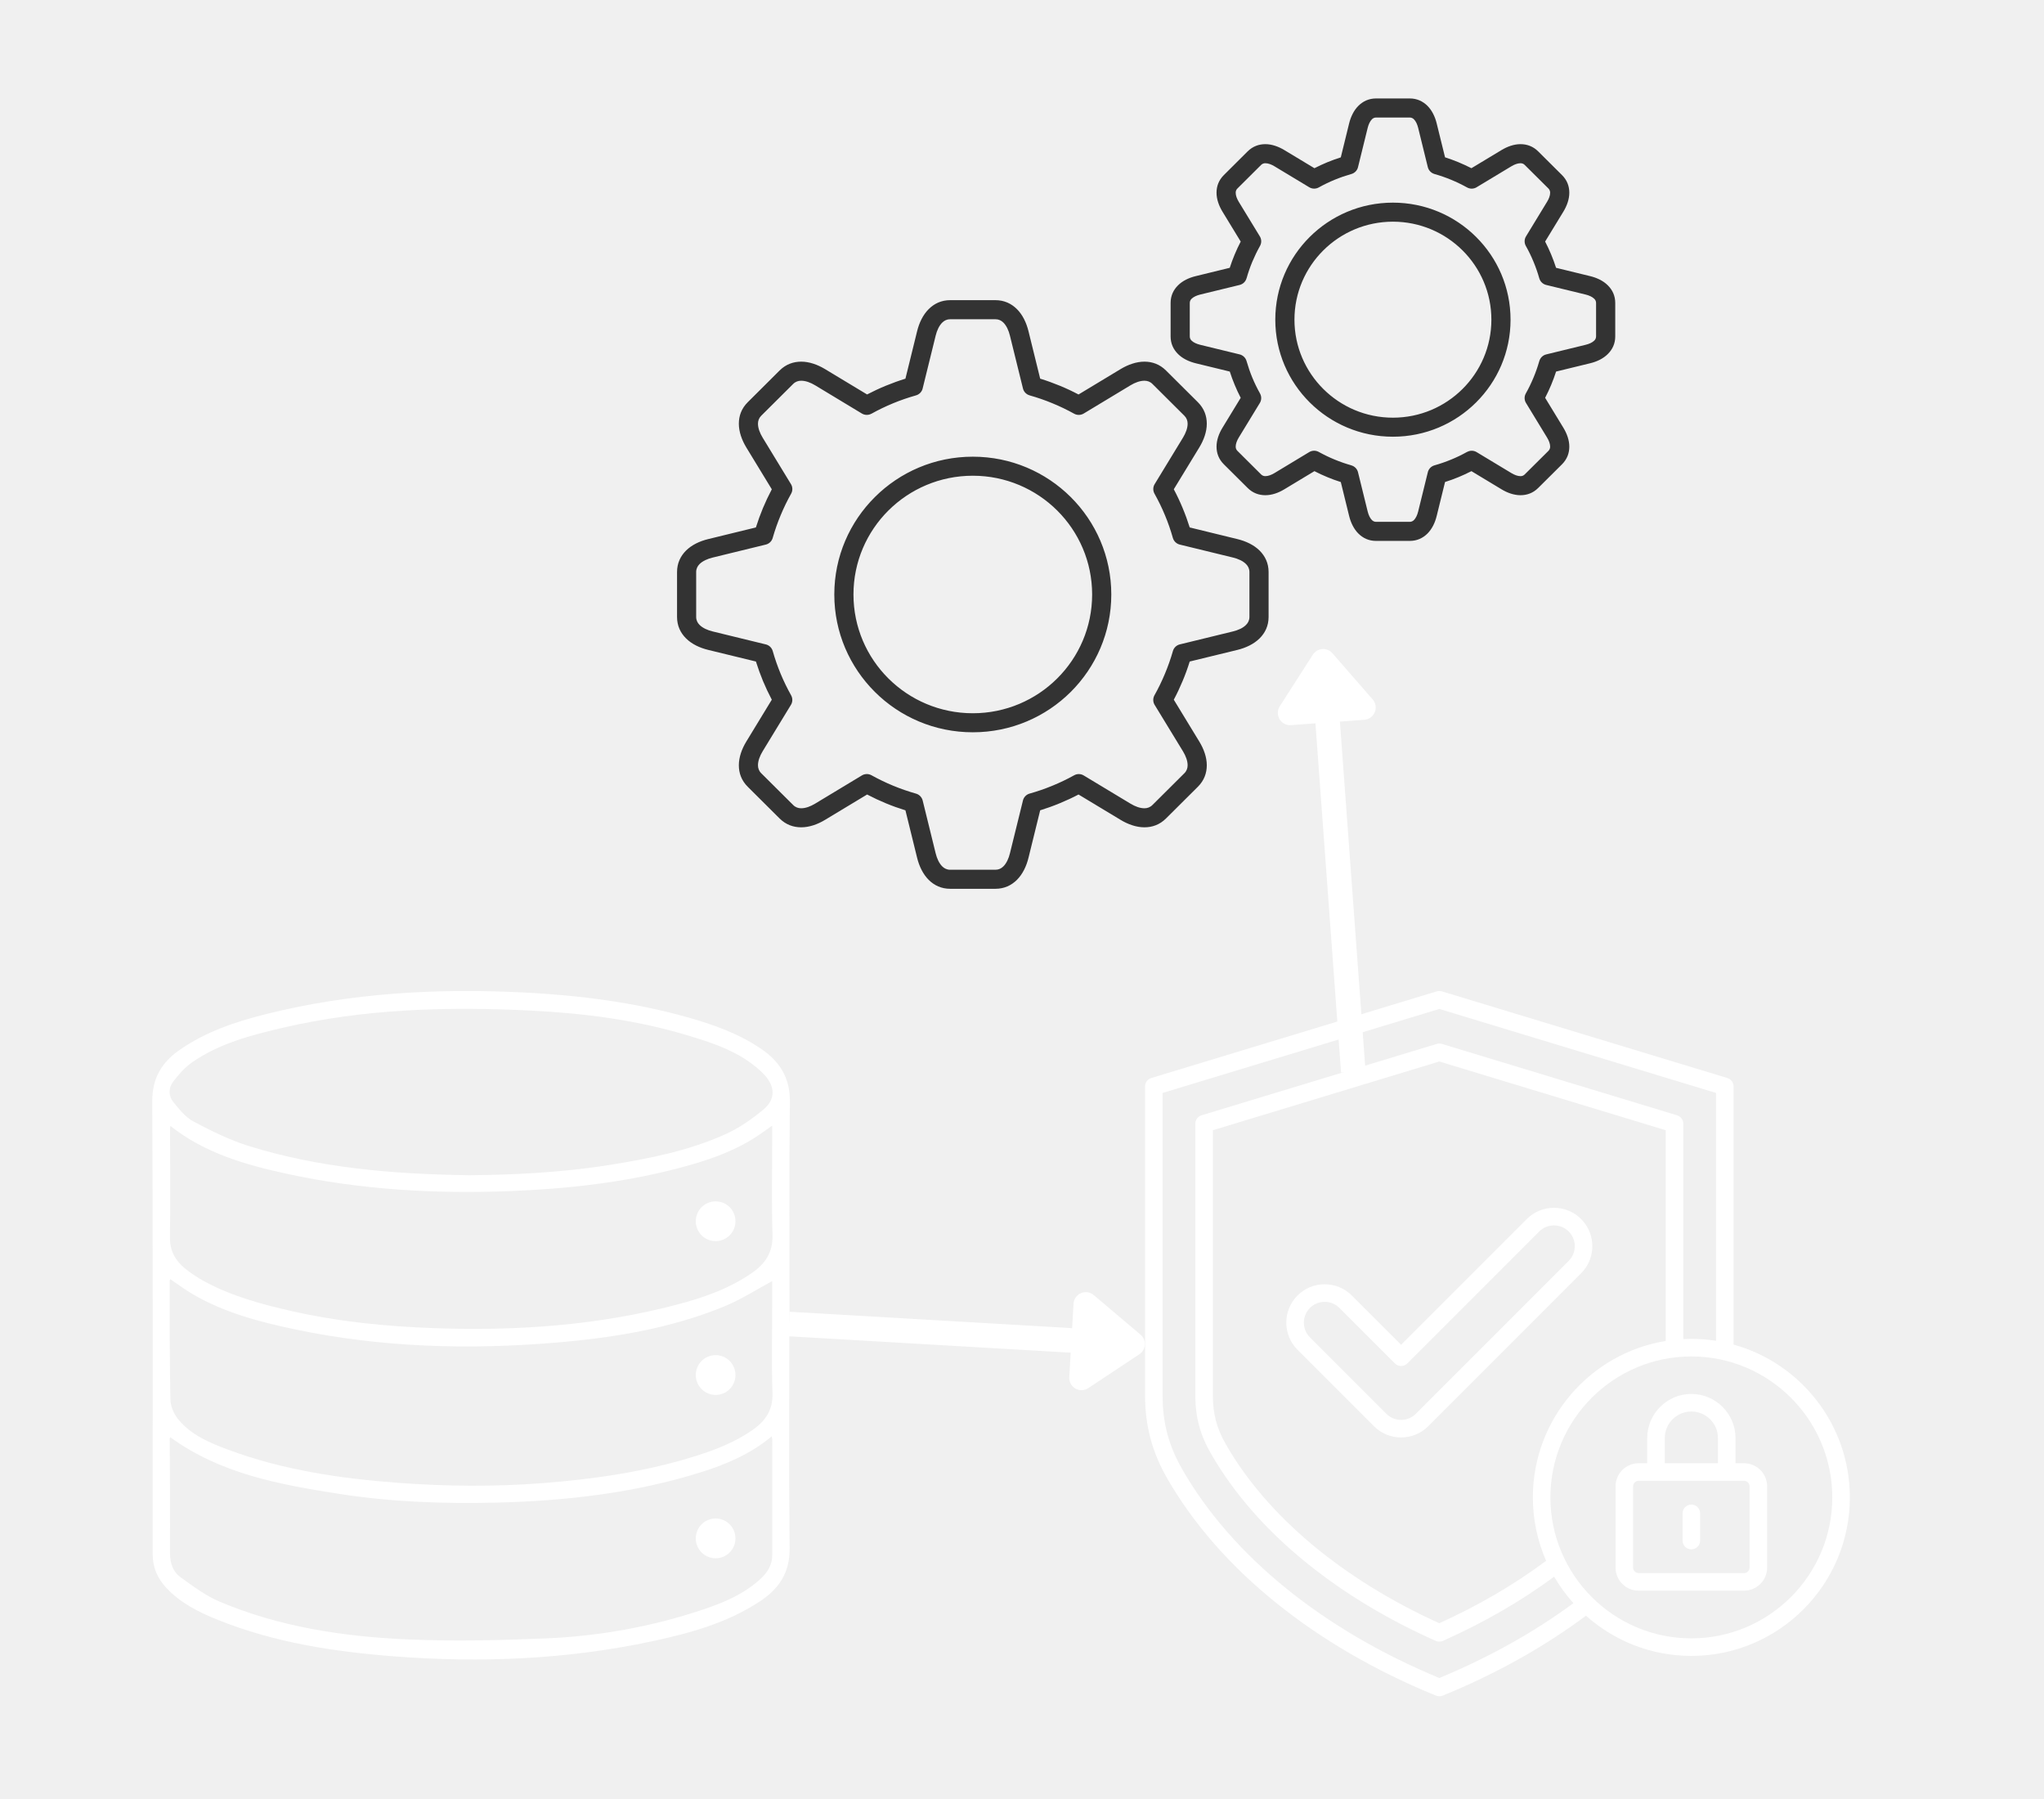
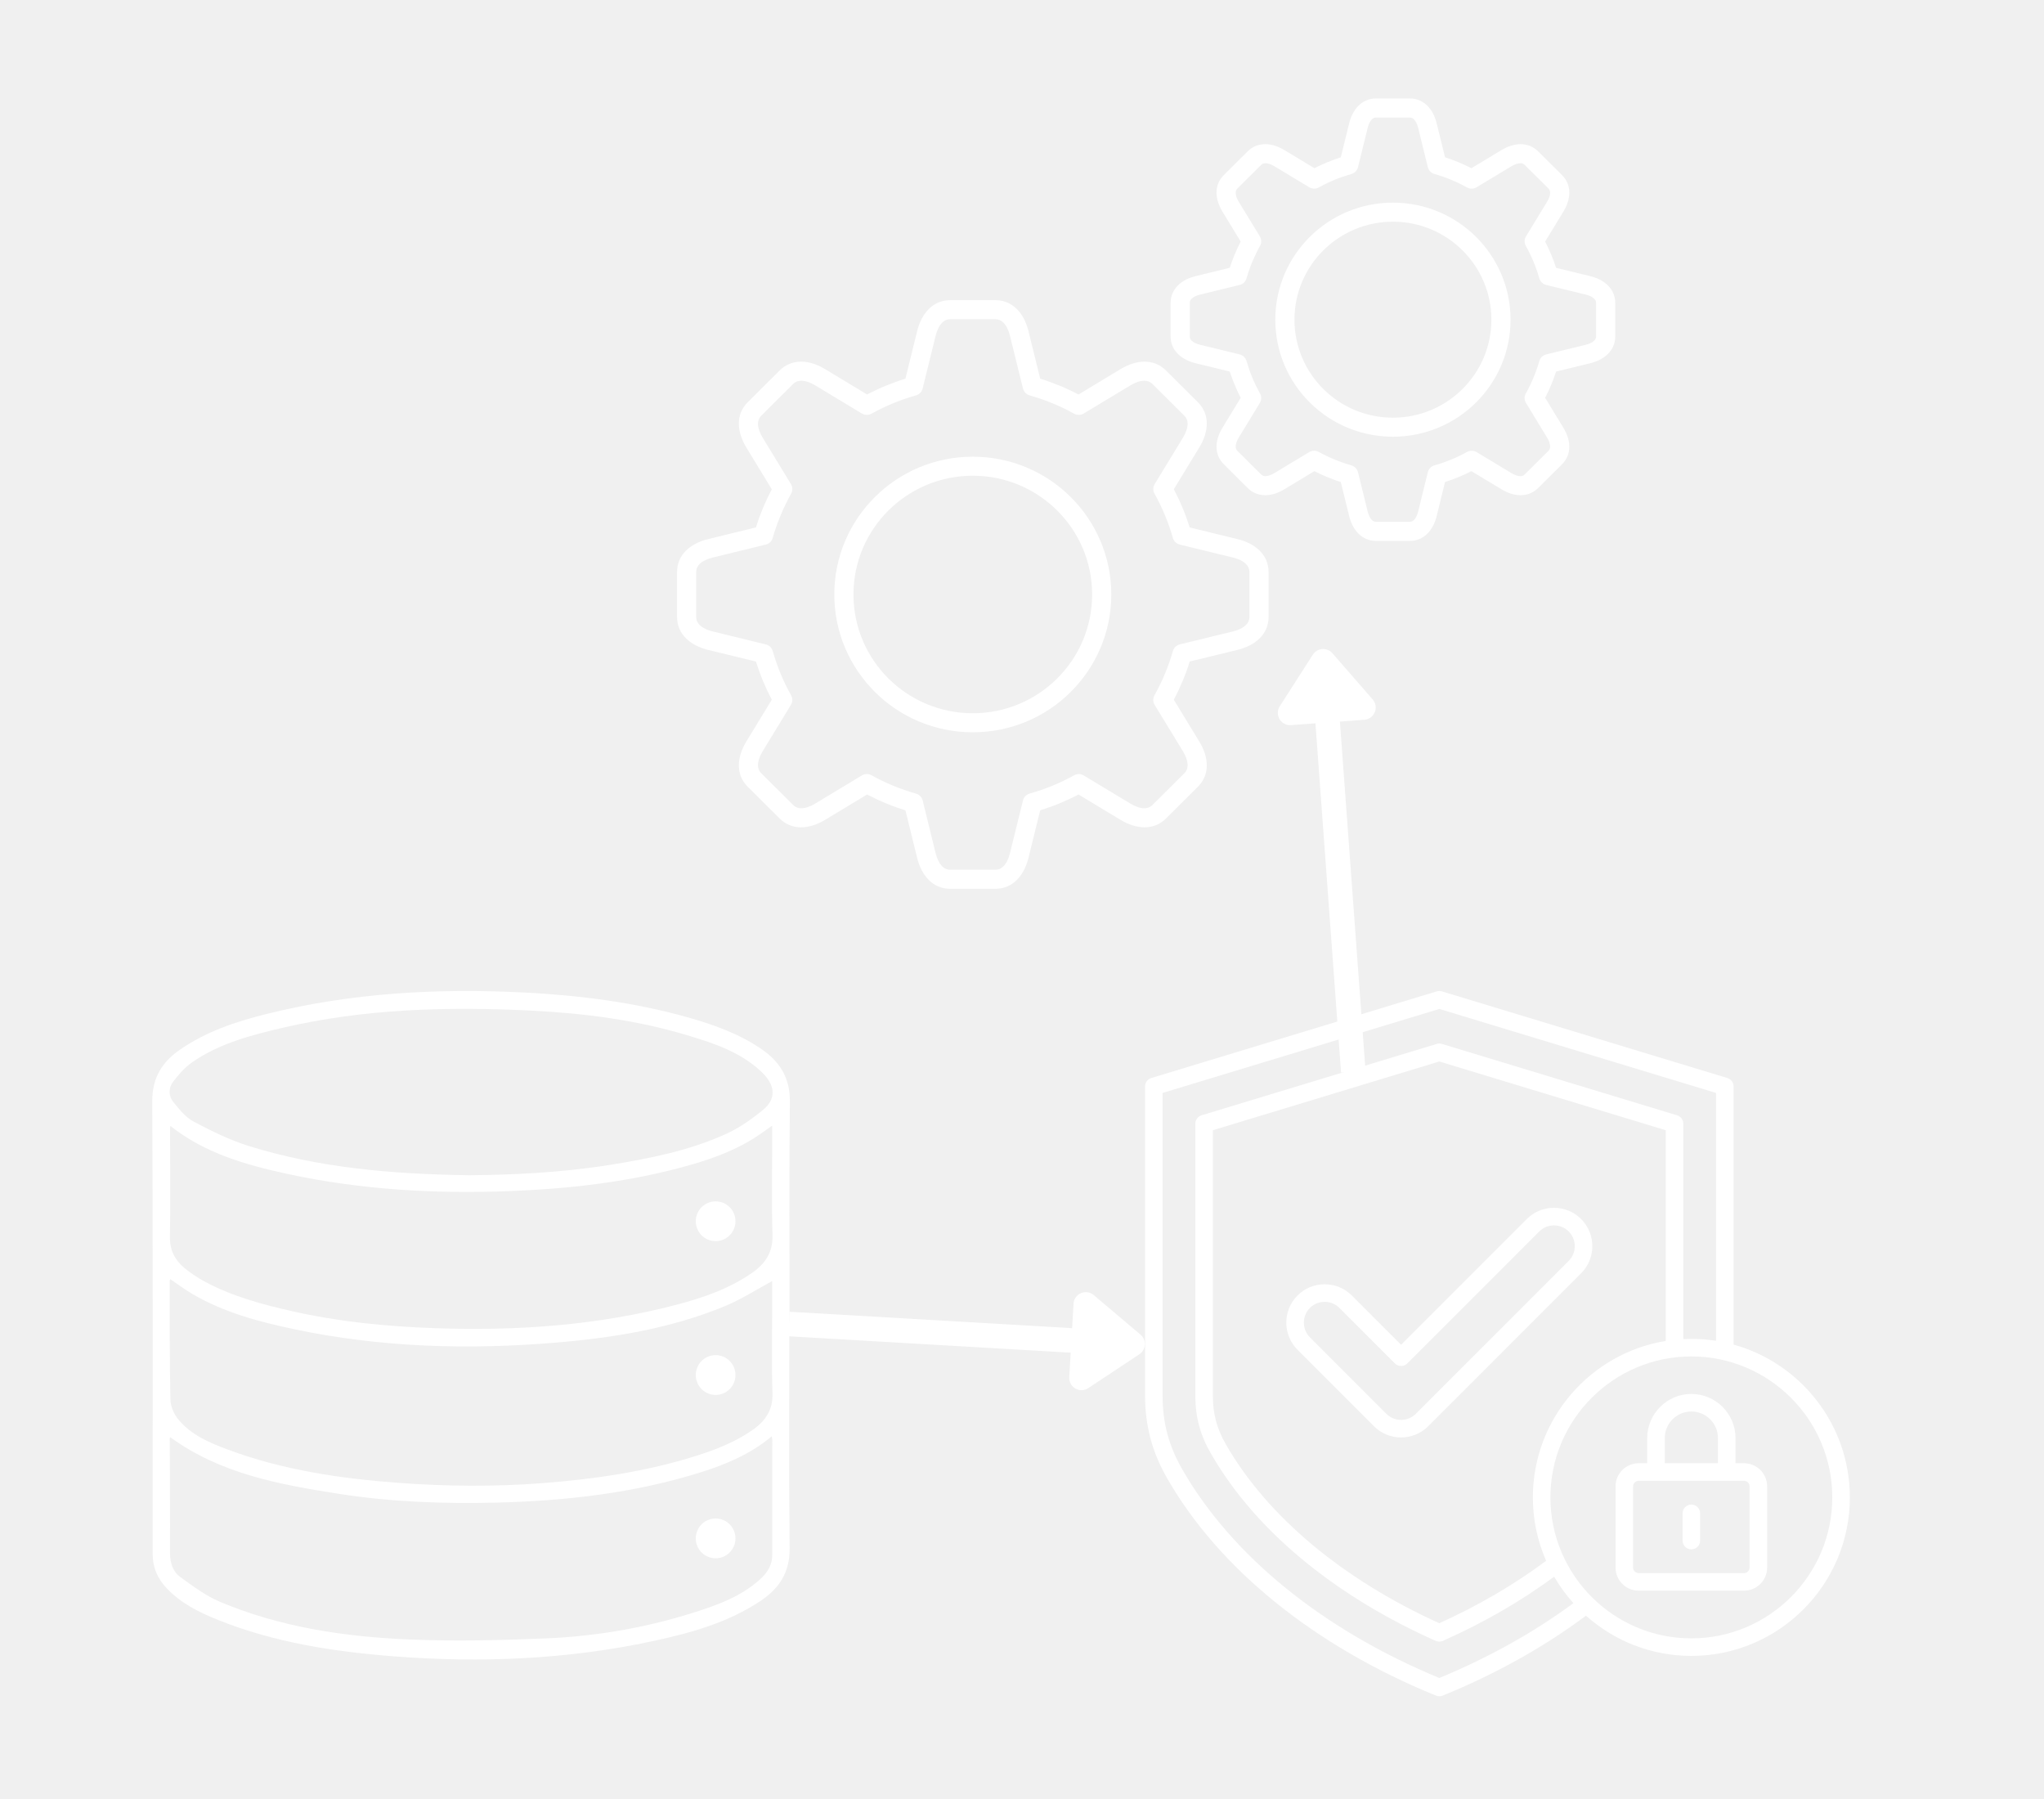
<svg xmlns="http://www.w3.org/2000/svg" zoomAndPan="magnify" viewBox="350 320 250 220" preserveAspectRatio="xMidYMid meet" version="1.0">
  <defs>
    <clipPath id="e5662587a9">
      <path d="M 490.027 441.188 L 576.277 441.188 L 576.277 527.438 L 490.027 527.438 Z M 490.027 441.188 " clip-rule="nonzero" />
    </clipPath>
    <clipPath id="7c3b28dce0">
      <path d="M 368.617 441.188 L 446.617 441.188 L 446.617 522.938 L 368.617 522.938 Z M 368.617 441.188 " clip-rule="nonzero" />
    </clipPath>
    <clipPath id="ca9ce634dd">
      <path d="M 432.809 332 L 547.559 332 L 547.559 428.742 L 432.809 428.742 Z M 432.809 332 " clip-rule="nonzero" />
    </clipPath>
  </defs>
  <g clip-path="url(#e5662587a9)">
    <path fill="#ffffff" d="M 562.035 484.434 L 562.035 452.859 C 562.035 452.387 561.723 451.969 561.27 451.832 L 526.352 441.234 C 526.152 441.176 525.934 441.176 525.73 441.234 L 490.812 451.832 C 490.359 451.969 490.051 452.387 490.051 452.859 L 490.051 490.637 C 490.051 494.34 490.906 497.559 492.746 500.77 C 499.109 511.863 510.789 521.305 525.637 527.359 C 525.766 527.41 525.902 527.438 526.043 527.438 C 526.18 527.438 526.316 527.41 526.449 527.359 C 532.934 524.715 538.828 521.426 543.98 517.582 C 547.41 520.641 551.926 522.5 556.871 522.5 C 567.559 522.5 576.254 513.805 576.254 503.117 C 576.254 494.215 570.223 486.699 562.035 484.43 Z M 526.043 525.203 C 511.828 519.324 500.68 510.281 494.609 499.699 C 492.941 496.789 492.195 493.996 492.195 490.637 L 492.195 453.656 L 526.043 443.383 L 559.887 453.656 L 559.887 483.965 C 558.902 483.812 557.895 483.73 556.867 483.73 C 556.539 483.73 556.211 483.738 555.887 483.754 L 555.887 457.418 C 555.887 456.945 555.574 456.531 555.121 456.391 L 526.352 447.66 C 526.152 447.598 525.934 447.598 525.73 447.66 L 496.961 456.391 C 496.508 456.531 496.199 456.945 496.199 457.418 L 496.199 490.641 C 496.199 493.258 496.777 495.441 498.082 497.711 C 500.918 502.656 504.941 507.234 510.043 511.316 C 514.551 514.93 519.789 518.074 525.605 520.664 C 525.746 520.727 525.895 520.754 526.043 520.754 C 526.191 520.754 526.34 520.727 526.477 520.664 C 531.465 518.441 536.039 515.805 540.09 512.812 C 540.762 513.973 541.555 515.059 542.445 516.051 C 537.602 519.625 532.09 522.699 526.043 525.203 Z M 553.738 483.984 C 544.531 485.484 537.484 493.492 537.484 503.117 C 537.484 505.871 538.062 508.496 539.105 510.871 C 535.223 513.77 530.836 516.336 526.039 518.504 C 514.227 513.156 504.969 505.406 499.941 496.641 C 498.82 494.688 498.344 492.891 498.344 490.637 L 498.344 458.215 L 526.039 449.809 L 553.734 458.215 L 553.734 483.984 Z M 556.867 520.355 C 547.363 520.355 539.629 512.621 539.629 503.117 C 539.629 493.613 547.363 485.879 556.867 485.879 C 566.371 485.879 574.105 493.613 574.105 503.117 C 574.105 512.621 566.371 520.355 556.867 520.355 Z M 563.32 498.941 L 562.27 498.941 L 562.27 495.867 C 562.27 492.891 559.844 490.465 556.867 490.465 C 553.891 490.465 551.469 492.891 551.469 495.867 L 551.469 498.941 L 550.418 498.941 C 548.863 498.941 547.598 500.207 547.598 501.762 L 547.598 511.703 C 547.598 513.258 548.863 514.523 550.418 514.523 L 563.316 514.523 C 564.871 514.523 566.137 513.258 566.137 511.703 L 566.137 501.762 C 566.137 500.207 564.871 498.941 563.316 498.941 Z M 553.617 495.863 C 553.617 494.07 555.074 492.613 556.871 492.613 C 558.664 492.613 560.121 494.07 560.121 495.863 L 560.121 498.938 L 553.617 498.938 Z M 563.988 511.699 C 563.988 512.066 563.684 512.375 563.316 512.375 L 550.418 512.375 C 550.051 512.375 549.742 512.066 549.742 511.699 L 549.742 501.758 C 549.742 501.395 550.051 501.086 550.418 501.086 L 563.316 501.086 C 563.684 501.086 563.988 501.395 563.988 501.758 Z M 515.336 478.426 C 514.453 477.539 513.273 477.055 512.02 477.055 C 510.762 477.055 509.582 477.539 508.699 478.426 C 506.867 480.254 506.867 483.234 508.699 485.062 L 518.047 494.41 C 518.961 495.328 520.168 495.789 521.367 495.785 C 522.566 495.785 523.766 495.328 524.68 494.418 L 543.383 475.715 C 545.215 473.883 545.215 470.906 543.383 469.074 C 542.5 468.191 541.32 467.703 540.062 467.703 C 538.809 467.703 537.629 468.191 536.742 469.074 L 521.367 484.453 Z M 538.262 470.594 C 538.742 470.117 539.383 469.855 540.066 469.855 C 540.75 469.855 541.387 470.117 541.863 470.594 C 542.859 471.586 542.859 473.203 541.863 474.195 L 523.16 492.902 C 522.172 493.891 520.559 493.887 519.566 492.895 L 510.219 483.547 C 509.227 482.555 509.227 480.938 510.219 479.945 C 510.695 479.465 511.336 479.203 512.02 479.203 C 512.699 479.203 513.34 479.465 513.82 479.945 L 520.609 486.734 C 521.027 487.152 521.707 487.152 522.125 486.734 L 538.262 470.598 Z M 557.941 505.066 L 557.941 508.395 C 557.941 508.988 557.461 509.469 556.867 509.469 C 556.273 509.469 555.793 508.988 555.793 508.395 L 555.793 505.066 C 555.793 504.477 556.273 503.992 556.867 503.992 C 557.461 503.992 557.941 504.477 557.941 505.066 Z M 557.941 505.066 " fill-opacity="1" fill-rule="nonzero" />
  </g>
  <g clip-path="url(#7c3b28dce0)">
    <path fill="#ffffff" d="M 446.543 482.035 C 446.543 491.125 446.48 500.219 446.578 509.312 C 446.613 512.266 445.328 514.242 443.004 515.789 C 438.98 518.469 434.41 519.715 429.781 520.707 C 419.355 522.938 408.797 523.375 398.195 522.555 C 390.84 521.984 383.57 520.875 376.66 518.098 C 374.352 517.172 372.137 516.074 370.387 514.227 C 369.277 513.055 368.672 511.703 368.672 510.047 C 368.68 491.582 368.703 473.117 368.625 454.652 C 368.613 451.844 369.797 449.91 371.949 448.41 C 375.145 446.176 378.781 444.957 382.516 444.02 C 392.934 441.41 403.527 440.828 414.211 441.379 C 420.93 441.727 427.578 442.574 434.074 444.398 C 437.234 445.289 440.32 446.383 443.074 448.25 C 445.375 449.809 446.645 451.801 446.609 454.758 C 446.504 463.848 446.57 472.941 446.57 482.035 C 446.562 482.035 446.551 482.035 446.543 482.035 Z M 444.449 476.664 C 442.512 477.703 440.668 478.902 438.668 479.727 C 432.055 482.457 425.059 483.598 417.992 484.188 C 407.277 485.086 396.594 484.785 386.031 482.559 C 381.699 481.641 377.422 480.52 373.555 478.254 C 372.613 477.703 371.742 477.043 370.824 476.426 C 370.785 476.539 370.75 476.594 370.75 476.652 C 370.766 481.492 370.738 486.332 370.844 491.172 C 370.859 491.988 371.277 492.934 371.809 493.578 C 373.391 495.508 375.66 496.449 377.922 497.289 C 384.652 499.793 391.68 500.82 398.789 501.344 C 404.629 501.77 410.48 501.824 416.328 501.375 C 422.727 500.883 429.051 499.965 435.195 498.023 C 437.617 497.254 439.973 496.324 442.074 494.852 C 443.633 493.762 444.555 492.406 444.48 490.344 C 444.359 486.777 444.445 483.207 444.445 479.641 C 444.445 478.598 444.445 477.555 444.445 476.668 Z M 444.391 495.645 C 441.781 497.832 438.797 499.078 435.695 500.051 C 427.57 502.594 419.191 503.547 410.723 503.754 C 404.281 503.91 397.848 503.68 391.469 502.684 C 384.199 501.547 376.98 500.242 370.824 495.754 C 370.805 495.812 370.762 495.867 370.762 495.926 C 370.773 500.578 370.812 505.234 370.793 509.887 C 370.789 511.094 371.121 512.18 372.051 512.855 C 373.59 513.973 375.16 515.148 376.891 515.879 C 384.285 518.996 392.125 520.16 400.059 520.492 C 405.613 520.727 411.195 520.594 416.754 520.359 C 423.297 520.086 429.723 518.93 435.949 516.844 C 438.539 515.977 441.055 514.93 443.094 513.012 C 443.91 512.242 444.453 511.336 444.453 510.164 C 444.449 505.477 444.457 500.793 444.457 496.105 C 444.457 495.996 444.426 495.883 444.391 495.645 Z M 444.445 457.656 C 443.656 458.203 443.012 458.688 442.336 459.117 C 439.512 460.918 436.367 461.961 433.168 462.809 C 426.383 464.605 419.449 465.383 412.441 465.656 C 403.25 466.016 394.129 465.504 385.125 463.551 C 380.051 462.449 375.07 461.039 370.832 457.684 C 370.82 457.863 370.797 458.008 370.797 458.152 C 370.801 462.527 370.855 466.902 370.785 471.273 C 370.762 472.898 371.398 474.102 372.566 475.07 C 373.32 475.695 374.164 476.246 375.027 476.715 C 378.379 478.523 382.02 479.508 385.703 480.34 C 391.457 481.648 397.301 482.215 403.188 482.422 C 413.156 482.777 423.031 482.102 432.723 479.562 C 435.988 478.707 439.176 477.609 441.992 475.656 C 443.613 474.531 444.551 473.121 444.484 470.996 C 444.363 467.246 444.445 463.488 444.445 459.734 C 444.445 459.066 444.445 458.395 444.445 457.656 Z M 407.422 463.719 C 412.477 463.676 418.527 463.426 424.531 462.465 C 429.426 461.68 434.285 460.727 438.82 458.66 C 440.453 457.914 441.984 456.844 443.371 455.688 C 444.863 454.445 444.828 452.902 443.508 451.457 C 442.969 450.871 442.336 450.352 441.688 449.891 C 439.383 448.246 436.723 447.406 434.055 446.602 C 427.828 444.727 421.43 443.91 414.957 443.586 C 404.727 443.078 394.539 443.355 384.508 445.703 C 380.652 446.605 376.801 447.609 373.488 449.918 C 372.598 450.539 371.84 451.406 371.176 452.281 C 370.594 453.051 370.59 454.039 371.223 454.801 C 371.945 455.668 372.695 456.645 373.66 457.148 C 375.863 458.309 378.133 459.438 380.5 460.168 C 388.93 462.77 397.629 463.586 407.422 463.719 Z M 407.422 463.719 " fill-opacity="1" fill-rule="nonzero" />
  </g>
  <path fill="#ffffff" d="M 439.953 469.344 C 439.953 469.668 439.895 469.98 439.77 470.277 C 439.648 470.574 439.473 470.84 439.242 471.066 C 439.016 471.293 438.754 471.469 438.457 471.594 C 438.16 471.719 437.848 471.777 437.527 471.777 C 437.207 471.777 436.895 471.719 436.598 471.594 C 436.301 471.469 436.039 471.293 435.809 471.066 C 435.582 470.84 435.406 470.574 435.285 470.277 C 435.16 469.98 435.098 469.668 435.098 469.344 C 435.098 469.023 435.16 468.711 435.285 468.414 C 435.406 468.117 435.582 467.852 435.809 467.625 C 436.039 467.398 436.301 467.223 436.598 467.098 C 436.895 466.973 437.207 466.914 437.527 466.914 C 437.848 466.914 438.16 466.973 438.457 467.098 C 438.754 467.223 439.016 467.398 439.242 467.625 C 439.473 467.852 439.648 468.117 439.77 468.414 C 439.895 468.711 439.953 469.023 439.953 469.344 Z M 439.953 469.344 " fill-opacity="1" fill-rule="nonzero" />
  <path fill="#ffffff" d="M 439.953 488.152 C 439.953 488.477 439.895 488.785 439.77 489.082 C 439.648 489.383 439.473 489.645 439.242 489.871 C 439.016 490.102 438.754 490.277 438.457 490.398 C 438.16 490.523 437.848 490.586 437.527 490.586 C 437.207 490.586 436.895 490.523 436.598 490.398 C 436.301 490.277 436.039 490.102 435.809 489.871 C 435.582 489.645 435.406 489.383 435.285 489.082 C 435.16 488.785 435.098 488.477 435.098 488.152 C 435.098 487.828 435.16 487.52 435.285 487.223 C 435.406 486.922 435.582 486.66 435.809 486.43 C 436.039 486.203 436.301 486.027 436.598 485.902 C 436.895 485.781 437.207 485.719 437.527 485.719 C 437.848 485.719 438.16 485.781 438.457 485.902 C 438.754 486.027 439.016 486.203 439.242 486.43 C 439.473 486.66 439.648 486.922 439.77 487.223 C 439.895 487.52 439.953 487.828 439.953 488.152 Z M 439.953 488.152 " fill-opacity="1" fill-rule="nonzero" />
  <path fill="#ffffff" d="M 439.953 508.129 C 439.953 508.453 439.895 508.762 439.77 509.062 C 439.648 509.359 439.473 509.621 439.242 509.852 C 439.016 510.078 438.754 510.254 438.457 510.379 C 438.16 510.5 437.848 510.562 437.527 510.562 C 437.207 510.562 436.895 510.5 436.598 510.379 C 436.301 510.254 436.039 510.078 435.809 509.852 C 435.582 509.621 435.406 509.359 435.285 509.062 C 435.16 508.762 435.098 508.453 435.098 508.129 C 435.098 507.809 435.16 507.496 435.285 507.199 C 435.406 506.902 435.582 506.637 435.809 506.41 C 436.039 506.18 436.301 506.004 436.598 505.883 C 436.895 505.758 437.207 505.695 437.527 505.695 C 437.848 505.695 438.16 505.758 438.457 505.883 C 438.754 506.004 439.016 506.18 439.242 506.41 C 439.473 506.637 439.648 506.902 439.77 507.199 C 439.895 507.496 439.953 507.809 439.953 508.129 Z M 439.953 508.129 " fill-opacity="1" fill-rule="nonzero" />
  <path stroke-linecap="butt" transform="matrix(-0.054876, -0.74799, 0.74799, -0.054876, 514.0221, 451.1604)" fill="none" stroke-linejoin="miter" d="M -0 2.002 L 58.088 2.002 " stroke="#ffffff" stroke-width="4" stroke-opacity="1" stroke-miterlimit="4" />
  <path stroke-linecap="round" transform="matrix(-0.054876, -0.74799, 0.74799, -0.054876, 514.0221, 451.1604)" fill-opacity="1" fill="#ffffff" fill-rule="nonzero" stroke-linejoin="round" d="M 59.092 -3.998 L 67.091 1.999 L 59.089 7.998 Z M 59.092 -3.998 " stroke="#ffffff" stroke-width="4" stroke-opacity="1" stroke-miterlimit="4" />
  <path stroke-linecap="butt" transform="matrix(0.748733, 0.0435794, -0.0435794, 0.748733, 446.5895, 480.4152)" fill="none" stroke-linejoin="miter" d="M 0.002 2.002 L 47.128 1.998 " stroke="#ffffff" stroke-width="4" stroke-opacity="1" stroke-miterlimit="4" />
  <path stroke-linecap="round" transform="matrix(0.748733, 0.0435794, -0.0435794, 0.748733, 446.5895, 480.4152)" fill-opacity="1" fill="#ffffff" fill-rule="nonzero" stroke-linejoin="round" d="M 48.131 -3.998 L 56.128 2.001 L 48.13 8.002 Z M 48.131 -3.998 " stroke="#ffffff" stroke-width="4" stroke-opacity="1" stroke-miterlimit="4" />
  <g clip-path="url(#ca9ce634dd)">
-     <path fill="#333333" d="M 468.984 375.848 C 473.66 375.848 477.895 377.734 480.961 380.785 C 484.023 383.832 485.922 388.047 485.922 392.699 C 485.922 397.355 484.023 401.566 480.961 404.617 C 477.895 407.668 473.66 409.551 468.984 409.551 C 464.305 409.551 460.07 407.668 457.008 404.617 C 453.941 401.566 452.043 397.355 452.043 392.699 C 452.043 388.047 453.941 383.832 457.008 380.785 C 460.07 377.734 464.305 375.848 468.984 375.848 Z M 501.75 349.543 L 499.52 345.883 C 499.082 345.164 498.793 344.359 498.793 343.57 C 498.793 342.785 499.055 342.039 499.688 341.41 L 502.59 338.52 C 503.223 337.891 503.977 337.629 504.766 337.629 C 505.555 337.629 506.363 337.918 507.086 338.352 L 510.766 340.57 C 511.285 340.305 511.812 340.062 512.348 339.84 C 512.891 339.617 513.441 339.418 513.992 339.242 L 515.012 335.086 C 515.215 334.27 515.582 333.5 516.145 332.941 C 516.703 332.387 517.418 332.039 518.312 332.039 L 522.418 332.039 C 523.312 332.039 524.031 332.387 524.59 332.941 C 525.148 333.5 525.52 334.27 525.719 335.086 L 526.742 339.238 C 527.301 339.418 527.848 339.617 528.379 339.836 C 528.918 340.059 529.445 340.305 529.969 340.57 L 533.648 338.352 C 534.367 337.918 535.176 337.629 535.969 337.629 C 536.758 337.629 537.512 337.891 538.141 338.52 L 541.047 341.41 C 541.68 342.039 541.941 342.785 541.941 343.57 C 541.941 344.359 541.652 345.164 541.215 345.883 L 538.984 349.539 C 539.254 350.059 539.496 350.582 539.719 351.117 C 539.945 351.656 540.145 352.203 540.32 352.75 L 544.496 353.77 C 545.316 353.969 546.094 354.336 546.652 354.895 C 547.211 355.449 547.559 356.16 547.559 357.051 L 547.559 361.137 C 547.559 362.027 547.211 362.742 546.652 363.293 C 546.094 363.855 545.316 364.223 544.496 364.422 L 540.324 365.438 C 540.145 365.992 539.945 366.535 539.723 367.066 C 539.5 367.602 539.254 368.129 538.984 368.648 L 541.215 372.309 C 541.652 373.027 541.941 373.828 541.941 374.617 C 541.941 375.402 541.68 376.148 541.047 376.781 L 538.141 379.668 C 537.512 380.297 536.758 380.559 535.969 380.559 C 535.176 380.559 534.367 380.273 533.648 379.836 L 529.969 377.617 C 529.449 377.883 528.922 378.129 528.387 378.348 C 527.84 378.574 527.293 378.773 526.742 378.945 L 525.719 383.102 C 525.52 383.918 525.152 384.691 524.59 385.25 C 524.031 385.805 523.312 386.148 522.422 386.148 L 518.312 386.148 C 517.418 386.148 516.703 385.805 516.145 385.25 C 515.582 384.691 515.215 383.918 515.012 383.102 L 513.992 378.949 C 513.434 378.773 512.887 378.574 512.355 378.352 C 511.816 378.133 511.289 377.887 510.766 377.617 L 507.086 379.836 C 506.367 380.273 505.559 380.559 504.766 380.559 C 503.977 380.559 503.223 380.297 502.594 379.668 L 499.688 376.781 C 499.055 376.152 498.793 375.402 498.793 374.617 C 498.793 373.828 499.082 373.023 499.52 372.309 L 501.75 368.648 C 501.48 368.133 501.238 367.605 501.016 367.07 C 500.789 366.531 500.59 365.984 500.414 365.438 L 496.238 364.422 C 495.418 364.219 494.641 363.852 494.082 363.293 C 493.523 362.738 493.176 362.027 493.176 361.137 L 493.176 357.051 C 493.176 356.16 493.523 355.449 494.082 354.895 C 494.641 354.336 495.418 353.969 496.238 353.77 L 500.41 352.75 C 500.59 352.195 500.789 351.652 501.012 351.121 C 501.234 350.586 501.48 350.059 501.75 349.543 Z M 501.512 344.68 L 504.059 348.855 C 504.297 349.207 504.332 349.676 504.113 350.07 C 503.766 350.688 503.453 351.336 503.168 352.012 C 502.895 352.672 502.66 353.344 502.465 354.035 L 502.461 354.035 C 502.352 354.426 502.039 354.746 501.613 354.848 L 496.789 356.023 C 496.363 356.129 495.98 356.301 495.734 356.543 C 495.602 356.676 495.52 356.844 495.52 357.051 L 495.52 361.137 C 495.52 361.344 495.602 361.516 495.734 361.648 C 495.98 361.891 496.363 362.059 496.789 362.164 L 501.555 363.324 C 501.977 363.406 502.34 363.715 502.465 364.156 C 502.664 364.848 502.898 365.527 503.172 366.188 C 503.445 366.844 503.758 367.488 504.113 368.117 L 504.109 368.117 C 504.309 368.469 504.312 368.914 504.09 369.281 L 501.512 373.508 C 501.285 373.883 501.137 374.273 501.137 374.617 C 501.137 374.809 501.195 374.984 501.344 375.133 L 504.246 378.02 C 504.395 378.168 504.574 378.227 504.766 378.227 C 505.109 378.227 505.504 378.078 505.879 377.852 L 510.074 375.32 C 510.43 375.082 510.902 375.047 511.297 375.266 C 511.918 375.609 512.57 375.926 513.25 376.203 C 513.91 376.477 514.586 376.711 515.281 376.906 L 515.281 376.91 C 515.672 377.02 515.996 377.332 516.098 377.754 L 517.281 382.555 C 517.387 382.98 517.559 383.359 517.801 383.602 C 517.934 383.734 518.105 383.816 518.312 383.816 L 522.418 383.816 C 522.629 383.816 522.797 383.734 522.934 383.602 C 523.176 383.359 523.348 382.98 523.453 382.555 L 524.621 377.809 C 524.699 377.391 525.012 377.031 525.453 376.906 C 526.152 376.711 526.832 376.473 527.496 376.199 C 528.156 375.93 528.805 375.617 529.434 375.266 L 529.438 375.27 C 529.789 375.074 530.234 375.066 530.605 375.289 L 534.855 377.852 C 535.23 378.078 535.625 378.23 535.969 378.23 C 536.16 378.23 536.34 378.168 536.484 378.02 L 539.391 375.133 C 539.535 374.984 539.598 374.809 539.598 374.617 C 539.598 374.273 539.449 373.883 539.219 373.508 L 536.676 369.332 C 536.438 368.98 536.398 368.512 536.621 368.117 C 536.969 367.5 537.281 366.852 537.562 366.176 C 537.836 365.52 538.074 364.844 538.27 364.156 L 538.273 364.156 C 538.383 363.766 538.695 363.441 539.121 363.34 L 543.945 362.164 C 544.371 362.059 544.754 361.891 544.996 361.648 C 545.133 361.516 545.215 361.344 545.215 361.137 L 545.215 357.051 C 545.215 356.844 545.133 356.676 544.996 356.543 C 544.754 356.301 544.371 356.129 543.945 356.023 L 539.18 354.863 C 538.754 354.781 538.395 354.473 538.27 354.035 C 538.07 353.34 537.836 352.66 537.559 352 C 537.289 351.344 536.977 350.699 536.621 350.07 C 536.426 349.719 536.422 349.273 536.645 348.906 L 539.219 344.68 C 539.449 344.305 539.598 343.914 539.598 343.57 C 539.598 343.383 539.535 343.203 539.391 343.055 L 536.484 340.168 C 536.34 340.02 536.16 339.961 535.969 339.961 C 535.625 339.961 535.23 340.109 534.855 340.336 L 530.656 342.867 C 530.305 343.105 529.832 343.145 529.434 342.922 C 528.812 342.578 528.164 342.266 527.484 341.984 C 526.824 341.711 526.145 341.477 525.453 341.281 C 525.062 341.168 524.738 340.859 524.633 340.434 L 523.453 335.633 C 523.348 335.211 523.176 334.828 522.934 334.586 C 522.797 334.453 522.629 334.371 522.418 334.371 L 518.312 334.371 C 518.105 334.371 517.934 334.453 517.801 334.586 C 517.559 334.828 517.387 335.211 517.281 335.633 L 516.113 340.379 C 516.035 340.797 515.723 341.16 515.281 341.281 C 514.582 341.48 513.898 341.715 513.234 341.988 C 512.578 342.258 511.93 342.57 511.297 342.922 C 510.945 343.117 510.496 343.121 510.129 342.898 L 505.879 340.336 C 505.504 340.109 505.109 339.961 504.766 339.961 C 504.574 339.961 504.395 340.02 504.246 340.168 L 501.344 343.055 C 501.195 343.203 501.137 343.383 501.137 343.57 C 501.137 343.914 501.285 344.305 501.512 344.68 Z M 520.367 344.781 C 516.395 344.781 512.797 346.383 510.195 348.973 C 507.59 351.562 505.98 355.141 505.98 359.094 C 505.98 363.047 507.59 366.625 510.195 369.215 C 512.797 371.805 516.395 373.406 520.367 373.406 C 524.34 373.406 527.938 371.805 530.539 369.215 C 533.145 366.625 534.754 363.047 534.754 359.094 C 534.754 355.141 533.145 351.562 530.539 348.973 C 527.938 346.383 524.34 344.781 520.367 344.781 Z M 528.883 350.621 C 526.703 348.453 523.691 347.109 520.367 347.109 C 517.039 347.109 514.031 348.453 511.852 350.621 C 509.672 352.789 508.324 355.785 508.324 359.094 C 508.324 362.402 509.672 365.398 511.852 367.566 C 514.031 369.738 517.039 371.078 520.367 371.078 C 523.691 371.078 526.703 369.738 528.883 367.566 C 531.062 365.398 532.41 362.402 532.41 359.094 C 532.41 355.785 531.062 352.789 528.883 350.621 Z M 444.398 379.836 C 444.004 380.586 443.641 381.352 443.316 382.129 C 442.996 382.902 442.707 383.691 442.453 384.5 L 436.617 385.926 C 435.582 386.176 434.605 386.637 433.906 387.332 C 433.23 388.008 432.809 388.875 432.809 389.953 L 432.809 395.449 C 432.809 396.527 433.23 397.395 433.906 398.066 C 434.605 398.766 435.582 399.223 436.617 399.477 L 442.457 400.898 C 442.707 401.699 442.996 402.492 443.32 403.281 C 443.645 404.055 444.004 404.82 444.398 405.566 L 441.281 410.684 C 440.73 411.59 440.367 412.602 440.367 413.582 C 440.367 414.535 440.684 415.445 441.449 416.207 L 445.355 420.094 C 446.125 420.855 447.035 421.172 447.992 421.172 C 448.984 421.172 450 420.812 450.91 420.262 L 456.055 417.16 C 456.809 417.555 457.574 417.914 458.359 418.238 C 459.133 418.559 459.93 418.844 460.742 419.094 L 462.172 424.902 C 462.426 425.934 462.891 426.902 463.59 427.602 C 464.266 428.273 465.137 428.691 466.223 428.691 L 471.746 428.691 C 472.828 428.691 473.699 428.273 474.375 427.602 C 475.078 426.902 475.539 425.934 475.793 424.902 L 477.223 419.094 C 478.027 418.844 478.824 418.559 479.617 418.23 C 480.395 417.91 481.164 417.555 481.914 417.16 L 487.059 420.262 C 487.969 420.812 488.984 421.172 489.973 421.172 C 490.93 421.172 491.844 420.855 492.609 420.094 L 496.516 416.207 C 497.281 415.445 497.602 414.535 497.602 413.582 C 497.602 412.602 497.238 411.59 496.684 410.684 L 493.566 405.566 C 493.965 404.816 494.324 404.051 494.648 403.273 C 494.973 402.5 495.262 401.707 495.512 400.898 L 501.348 399.477 C 502.383 399.223 503.359 398.762 504.062 398.066 C 504.738 397.395 505.16 396.527 505.16 395.449 L 505.16 389.953 C 505.16 388.875 504.738 388.008 504.062 387.332 C 503.359 386.637 502.383 386.176 501.348 385.926 L 495.512 384.5 C 495.262 383.703 494.973 382.906 494.645 382.121 C 494.324 381.344 493.965 380.582 493.566 379.832 L 496.684 374.719 C 497.238 373.812 497.602 372.801 497.602 371.816 C 497.602 370.863 497.281 369.957 496.516 369.191 L 492.609 365.305 C 491.844 364.543 490.93 364.227 489.973 364.227 C 488.984 364.227 487.969 364.59 487.059 365.137 L 481.914 368.242 C 481.16 367.844 480.391 367.484 479.609 367.164 C 478.832 366.844 478.035 366.555 477.223 366.305 L 475.793 360.5 C 475.539 359.469 475.078 358.496 474.379 357.801 C 473.699 357.125 472.828 356.707 471.746 356.707 L 466.223 356.707 C 465.137 356.707 464.266 357.125 463.59 357.801 C 462.891 358.496 462.426 359.469 462.172 360.5 L 460.742 366.309 C 459.941 366.555 459.141 366.844 458.352 367.168 C 457.57 367.488 456.805 367.848 456.051 368.238 L 450.91 365.137 C 450 364.59 448.984 364.227 447.996 364.227 C 447.039 364.227 446.125 364.543 445.355 365.305 L 441.453 369.191 C 440.684 369.957 440.367 370.863 440.367 371.816 C 440.367 372.801 440.73 373.809 441.281 374.719 Z M 443.277 373.516 L 446.711 379.152 C 446.949 379.504 446.984 379.973 446.766 380.367 C 446.289 381.215 445.859 382.102 445.477 383.02 C 445.102 383.918 444.777 384.84 444.508 385.785 C 444.398 386.176 444.082 386.496 443.66 386.598 L 437.168 388.184 C 436.527 388.34 435.945 388.602 435.562 388.98 C 435.309 389.234 435.148 389.555 435.148 389.953 L 435.148 395.449 C 435.148 395.844 435.309 396.168 435.562 396.418 C 435.945 396.801 436.527 397.062 437.168 397.219 L 443.602 398.789 C 444.023 398.867 444.387 399.176 444.512 399.617 C 444.781 400.562 445.105 401.492 445.48 402.398 C 445.852 403.293 446.281 404.172 446.762 405.031 L 446.762 405.035 C 446.957 405.387 446.965 405.828 446.738 406.199 L 443.273 411.883 C 442.934 412.445 442.707 413.043 442.707 413.582 C 442.707 413.941 442.824 414.281 443.105 414.559 L 447.012 418.445 C 447.293 418.727 447.633 418.844 447.992 418.844 C 448.535 418.844 449.137 418.617 449.699 418.277 L 455.363 414.859 C 455.719 414.621 456.191 414.586 456.59 414.805 C 457.438 415.277 458.328 415.707 459.254 416.09 C 460.156 416.461 461.082 416.781 462.031 417.051 C 462.422 417.16 462.746 417.473 462.852 417.895 L 464.441 424.355 C 464.598 424.992 464.863 425.574 465.246 425.953 C 465.5 426.203 465.82 426.363 466.219 426.363 L 471.746 426.363 C 472.145 426.363 472.465 426.207 472.719 425.953 C 473.102 425.574 473.367 424.992 473.523 424.355 L 475.102 417.953 C 475.18 417.531 475.492 417.172 475.934 417.047 C 476.887 416.781 477.82 416.457 478.727 416.082 C 479.629 415.715 480.516 415.289 481.379 414.809 C 481.73 414.613 482.18 414.605 482.551 414.832 L 488.266 418.277 C 488.828 418.617 489.43 418.844 489.973 418.844 C 490.332 418.844 490.672 418.727 490.953 418.445 L 494.859 414.559 C 495.141 414.281 495.258 413.941 495.258 413.582 C 495.258 413.043 495.031 412.445 494.691 411.883 L 491.254 406.25 C 491.016 405.898 490.98 405.43 491.199 405.031 C 491.676 404.184 492.105 403.301 492.488 402.379 C 492.863 401.48 493.188 400.559 493.457 399.617 C 493.566 399.227 493.883 398.902 494.309 398.801 L 500.797 397.219 C 501.438 397.062 502.023 396.801 502.402 396.418 C 502.656 396.168 502.816 395.844 502.816 395.449 L 502.816 389.953 C 502.816 389.555 502.656 389.234 502.402 388.98 C 502.023 388.602 501.441 388.336 500.797 388.18 L 494.363 386.613 C 493.941 386.531 493.578 386.223 493.453 385.785 C 493.184 384.836 492.863 383.906 492.484 383.004 C 492.113 382.105 491.684 381.227 491.203 380.367 C 491.008 380.016 491 379.57 491.227 379.203 L 494.691 373.516 C 495.031 372.953 495.258 372.355 495.258 371.816 C 495.258 371.461 495.141 371.121 494.859 370.84 L 490.953 366.953 C 490.672 366.672 490.332 366.559 489.973 366.559 C 489.43 366.559 488.828 366.781 488.266 367.121 L 482.602 370.539 C 482.246 370.777 481.773 370.812 481.379 370.594 C 480.527 370.121 479.637 369.691 478.711 369.312 C 477.809 368.938 476.883 368.617 475.934 368.352 L 475.934 368.348 C 475.543 368.238 475.219 367.926 475.117 367.504 L 473.523 361.043 C 473.367 360.406 473.102 359.828 472.723 359.449 C 472.469 359.195 472.145 359.039 471.746 359.039 L 466.223 359.039 C 465.82 359.039 465.5 359.195 465.246 359.449 C 464.863 359.828 464.598 360.406 464.441 361.043 L 462.863 367.449 C 462.785 367.867 462.473 368.227 462.031 368.352 C 461.078 368.621 460.145 368.941 459.238 369.316 C 458.336 369.688 457.449 370.113 456.586 370.594 L 456.586 370.59 C 456.234 370.785 455.785 370.793 455.414 370.57 L 449.703 367.121 C 449.137 366.781 448.535 366.559 447.992 366.559 C 447.633 366.559 447.293 366.672 447.012 366.953 L 443.105 370.84 C 442.824 371.121 442.707 371.461 442.707 371.816 C 442.707 372.355 442.934 372.953 443.277 373.516 Z M 479.305 382.43 C 476.664 379.805 473.012 378.176 468.984 378.176 C 464.953 378.176 461.301 379.805 458.66 382.43 C 456.02 385.059 454.387 388.691 454.387 392.699 C 454.387 396.711 456.02 400.34 458.66 402.969 C 461.305 405.598 464.953 407.223 468.984 407.223 C 473.012 407.223 476.664 405.598 479.305 402.969 C 481.945 400.34 483.578 396.711 483.578 392.699 C 483.578 388.691 481.945 385.059 479.305 382.43 Z M 479.305 382.43 " fill-opacity="1" fill-rule="evenodd" />
+     <path fill="#ffffff" d="M 468.984 375.848 C 473.66 375.848 477.895 377.734 480.961 380.785 C 484.023 383.832 485.922 388.047 485.922 392.699 C 485.922 397.355 484.023 401.566 480.961 404.617 C 477.895 407.668 473.66 409.551 468.984 409.551 C 464.305 409.551 460.07 407.668 457.008 404.617 C 453.941 401.566 452.043 397.355 452.043 392.699 C 452.043 388.047 453.941 383.832 457.008 380.785 C 460.07 377.734 464.305 375.848 468.984 375.848 Z M 501.75 349.543 L 499.52 345.883 C 499.082 345.164 498.793 344.359 498.793 343.57 C 498.793 342.785 499.055 342.039 499.688 341.41 L 502.59 338.52 C 503.223 337.891 503.977 337.629 504.766 337.629 C 505.555 337.629 506.363 337.918 507.086 338.352 L 510.766 340.57 C 511.285 340.305 511.812 340.062 512.348 339.84 C 512.891 339.617 513.441 339.418 513.992 339.242 L 515.012 335.086 C 515.215 334.27 515.582 333.5 516.145 332.941 C 516.703 332.387 517.418 332.039 518.312 332.039 L 522.418 332.039 C 523.312 332.039 524.031 332.387 524.59 332.941 C 525.148 333.5 525.52 334.27 525.719 335.086 L 526.742 339.238 C 527.301 339.418 527.848 339.617 528.379 339.836 C 528.918 340.059 529.445 340.305 529.969 340.57 L 533.648 338.352 C 534.367 337.918 535.176 337.629 535.969 337.629 C 536.758 337.629 537.512 337.891 538.141 338.52 L 541.047 341.41 C 541.68 342.039 541.941 342.785 541.941 343.57 C 541.941 344.359 541.652 345.164 541.215 345.883 L 538.984 349.539 C 539.254 350.059 539.496 350.582 539.719 351.117 C 539.945 351.656 540.145 352.203 540.32 352.75 L 544.496 353.77 C 545.316 353.969 546.094 354.336 546.652 354.895 C 547.211 355.449 547.559 356.16 547.559 357.051 L 547.559 361.137 C 547.559 362.027 547.211 362.742 546.652 363.293 C 546.094 363.855 545.316 364.223 544.496 364.422 L 540.324 365.438 C 540.145 365.992 539.945 366.535 539.723 367.066 C 539.5 367.602 539.254 368.129 538.984 368.648 L 541.215 372.309 C 541.652 373.027 541.941 373.828 541.941 374.617 C 541.941 375.402 541.68 376.148 541.047 376.781 L 538.141 379.668 C 537.512 380.297 536.758 380.559 535.969 380.559 C 535.176 380.559 534.367 380.273 533.648 379.836 L 529.969 377.617 C 529.449 377.883 528.922 378.129 528.387 378.348 C 527.84 378.574 527.293 378.773 526.742 378.945 L 525.719 383.102 C 525.52 383.918 525.152 384.691 524.59 385.25 C 524.031 385.805 523.312 386.148 522.422 386.148 L 518.312 386.148 C 517.418 386.148 516.703 385.805 516.145 385.25 C 515.582 384.691 515.215 383.918 515.012 383.102 L 513.992 378.949 C 513.434 378.773 512.887 378.574 512.355 378.352 C 511.816 378.133 511.289 377.887 510.766 377.617 L 507.086 379.836 C 506.367 380.273 505.559 380.559 504.766 380.559 C 503.977 380.559 503.223 380.297 502.594 379.668 L 499.688 376.781 C 499.055 376.152 498.793 375.402 498.793 374.617 C 498.793 373.828 499.082 373.023 499.52 372.309 L 501.75 368.648 C 501.48 368.133 501.238 367.605 501.016 367.07 C 500.789 366.531 500.59 365.984 500.414 365.438 L 496.238 364.422 C 495.418 364.219 494.641 363.852 494.082 363.293 C 493.523 362.738 493.176 362.027 493.176 361.137 L 493.176 357.051 C 493.176 356.16 493.523 355.449 494.082 354.895 C 494.641 354.336 495.418 353.969 496.238 353.77 L 500.41 352.75 C 500.59 352.195 500.789 351.652 501.012 351.121 C 501.234 350.586 501.48 350.059 501.75 349.543 Z M 501.512 344.68 L 504.059 348.855 C 504.297 349.207 504.332 349.676 504.113 350.07 C 503.766 350.688 503.453 351.336 503.168 352.012 C 502.895 352.672 502.66 353.344 502.465 354.035 L 502.461 354.035 C 502.352 354.426 502.039 354.746 501.613 354.848 L 496.789 356.023 C 496.363 356.129 495.98 356.301 495.734 356.543 C 495.602 356.676 495.52 356.844 495.52 357.051 L 495.52 361.137 C 495.52 361.344 495.602 361.516 495.734 361.648 C 495.98 361.891 496.363 362.059 496.789 362.164 L 501.555 363.324 C 501.977 363.406 502.34 363.715 502.465 364.156 C 502.664 364.848 502.898 365.527 503.172 366.188 C 503.445 366.844 503.758 367.488 504.113 368.117 L 504.109 368.117 C 504.309 368.469 504.312 368.914 504.09 369.281 L 501.512 373.508 C 501.285 373.883 501.137 374.273 501.137 374.617 C 501.137 374.809 501.195 374.984 501.344 375.133 L 504.246 378.02 C 504.395 378.168 504.574 378.227 504.766 378.227 C 505.109 378.227 505.504 378.078 505.879 377.852 L 510.074 375.32 C 510.43 375.082 510.902 375.047 511.297 375.266 C 511.918 375.609 512.57 375.926 513.25 376.203 C 513.91 376.477 514.586 376.711 515.281 376.906 L 515.281 376.91 C 515.672 377.02 515.996 377.332 516.098 377.754 L 517.281 382.555 C 517.387 382.98 517.559 383.359 517.801 383.602 C 517.934 383.734 518.105 383.816 518.312 383.816 L 522.418 383.816 C 522.629 383.816 522.797 383.734 522.934 383.602 C 523.176 383.359 523.348 382.98 523.453 382.555 L 524.621 377.809 C 524.699 377.391 525.012 377.031 525.453 376.906 C 526.152 376.711 526.832 376.473 527.496 376.199 C 528.156 375.93 528.805 375.617 529.434 375.266 L 529.438 375.27 C 529.789 375.074 530.234 375.066 530.605 375.289 L 534.855 377.852 C 535.23 378.078 535.625 378.23 535.969 378.23 C 536.16 378.23 536.34 378.168 536.484 378.02 L 539.391 375.133 C 539.535 374.984 539.598 374.809 539.598 374.617 C 539.598 374.273 539.449 373.883 539.219 373.508 L 536.676 369.332 C 536.438 368.98 536.398 368.512 536.621 368.117 C 536.969 367.5 537.281 366.852 537.562 366.176 C 537.836 365.52 538.074 364.844 538.27 364.156 L 538.273 364.156 C 538.383 363.766 538.695 363.441 539.121 363.34 L 543.945 362.164 C 544.371 362.059 544.754 361.891 544.996 361.648 C 545.133 361.516 545.215 361.344 545.215 361.137 L 545.215 357.051 C 545.215 356.844 545.133 356.676 544.996 356.543 C 544.754 356.301 544.371 356.129 543.945 356.023 L 539.18 354.863 C 538.754 354.781 538.395 354.473 538.27 354.035 C 538.07 353.34 537.836 352.66 537.559 352 C 537.289 351.344 536.977 350.699 536.621 350.07 C 536.426 349.719 536.422 349.273 536.645 348.906 L 539.219 344.68 C 539.449 344.305 539.598 343.914 539.598 343.57 C 539.598 343.383 539.535 343.203 539.391 343.055 L 536.484 340.168 C 536.34 340.02 536.16 339.961 535.969 339.961 C 535.625 339.961 535.23 340.109 534.855 340.336 L 530.656 342.867 C 530.305 343.105 529.832 343.145 529.434 342.922 C 528.812 342.578 528.164 342.266 527.484 341.984 C 526.824 341.711 526.145 341.477 525.453 341.281 C 525.062 341.168 524.738 340.859 524.633 340.434 L 523.453 335.633 C 523.348 335.211 523.176 334.828 522.934 334.586 C 522.797 334.453 522.629 334.371 522.418 334.371 L 518.312 334.371 C 518.105 334.371 517.934 334.453 517.801 334.586 C 517.559 334.828 517.387 335.211 517.281 335.633 L 516.113 340.379 C 516.035 340.797 515.723 341.16 515.281 341.281 C 514.582 341.48 513.898 341.715 513.234 341.988 C 512.578 342.258 511.93 342.57 511.297 342.922 C 510.945 343.117 510.496 343.121 510.129 342.898 L 505.879 340.336 C 505.504 340.109 505.109 339.961 504.766 339.961 C 504.574 339.961 504.395 340.02 504.246 340.168 L 501.344 343.055 C 501.195 343.203 501.137 343.383 501.137 343.57 C 501.137 343.914 501.285 344.305 501.512 344.68 Z M 520.367 344.781 C 516.395 344.781 512.797 346.383 510.195 348.973 C 507.59 351.562 505.98 355.141 505.98 359.094 C 505.98 363.047 507.59 366.625 510.195 369.215 C 512.797 371.805 516.395 373.406 520.367 373.406 C 524.34 373.406 527.938 371.805 530.539 369.215 C 533.145 366.625 534.754 363.047 534.754 359.094 C 534.754 355.141 533.145 351.562 530.539 348.973 C 527.938 346.383 524.34 344.781 520.367 344.781 Z M 528.883 350.621 C 526.703 348.453 523.691 347.109 520.367 347.109 C 517.039 347.109 514.031 348.453 511.852 350.621 C 509.672 352.789 508.324 355.785 508.324 359.094 C 508.324 362.402 509.672 365.398 511.852 367.566 C 514.031 369.738 517.039 371.078 520.367 371.078 C 523.691 371.078 526.703 369.738 528.883 367.566 C 531.062 365.398 532.41 362.402 532.41 359.094 C 532.41 355.785 531.062 352.789 528.883 350.621 Z M 444.398 379.836 C 444.004 380.586 443.641 381.352 443.316 382.129 C 442.996 382.902 442.707 383.691 442.453 384.5 L 436.617 385.926 C 435.582 386.176 434.605 386.637 433.906 387.332 C 433.23 388.008 432.809 388.875 432.809 389.953 L 432.809 395.449 C 432.809 396.527 433.23 397.395 433.906 398.066 C 434.605 398.766 435.582 399.223 436.617 399.477 L 442.457 400.898 C 442.707 401.699 442.996 402.492 443.32 403.281 C 443.645 404.055 444.004 404.82 444.398 405.566 L 441.281 410.684 C 440.73 411.59 440.367 412.602 440.367 413.582 C 440.367 414.535 440.684 415.445 441.449 416.207 L 445.355 420.094 C 446.125 420.855 447.035 421.172 447.992 421.172 C 448.984 421.172 450 420.812 450.91 420.262 L 456.055 417.16 C 456.809 417.555 457.574 417.914 458.359 418.238 C 459.133 418.559 459.93 418.844 460.742 419.094 L 462.172 424.902 C 462.426 425.934 462.891 426.902 463.59 427.602 C 464.266 428.273 465.137 428.691 466.223 428.691 L 471.746 428.691 C 472.828 428.691 473.699 428.273 474.375 427.602 C 475.078 426.902 475.539 425.934 475.793 424.902 L 477.223 419.094 C 478.027 418.844 478.824 418.559 479.617 418.23 C 480.395 417.91 481.164 417.555 481.914 417.16 L 487.059 420.262 C 487.969 420.812 488.984 421.172 489.973 421.172 C 490.93 421.172 491.844 420.855 492.609 420.094 L 496.516 416.207 C 497.281 415.445 497.602 414.535 497.602 413.582 C 497.602 412.602 497.238 411.59 496.684 410.684 L 493.566 405.566 C 493.965 404.816 494.324 404.051 494.648 403.273 C 494.973 402.5 495.262 401.707 495.512 400.898 L 501.348 399.477 C 502.383 399.223 503.359 398.762 504.062 398.066 C 504.738 397.395 505.16 396.527 505.16 395.449 L 505.16 389.953 C 505.16 388.875 504.738 388.008 504.062 387.332 C 503.359 386.637 502.383 386.176 501.348 385.926 L 495.512 384.5 C 495.262 383.703 494.973 382.906 494.645 382.121 C 494.324 381.344 493.965 380.582 493.566 379.832 L 496.684 374.719 C 497.238 373.812 497.602 372.801 497.602 371.816 C 497.602 370.863 497.281 369.957 496.516 369.191 L 492.609 365.305 C 491.844 364.543 490.93 364.227 489.973 364.227 C 488.984 364.227 487.969 364.59 487.059 365.137 L 481.914 368.242 C 481.16 367.844 480.391 367.484 479.609 367.164 C 478.832 366.844 478.035 366.555 477.223 366.305 L 475.793 360.5 C 475.539 359.469 475.078 358.496 474.379 357.801 C 473.699 357.125 472.828 356.707 471.746 356.707 L 466.223 356.707 C 465.137 356.707 464.266 357.125 463.59 357.801 C 462.891 358.496 462.426 359.469 462.172 360.5 L 460.742 366.309 C 459.941 366.555 459.141 366.844 458.352 367.168 C 457.57 367.488 456.805 367.848 456.051 368.238 L 450.91 365.137 C 450 364.59 448.984 364.227 447.996 364.227 C 447.039 364.227 446.125 364.543 445.355 365.305 L 441.453 369.191 C 440.684 369.957 440.367 370.863 440.367 371.816 C 440.367 372.801 440.73 373.809 441.281 374.719 Z M 443.277 373.516 L 446.711 379.152 C 446.949 379.504 446.984 379.973 446.766 380.367 C 446.289 381.215 445.859 382.102 445.477 383.02 C 445.102 383.918 444.777 384.84 444.508 385.785 C 444.398 386.176 444.082 386.496 443.66 386.598 L 437.168 388.184 C 436.527 388.34 435.945 388.602 435.562 388.98 C 435.309 389.234 435.148 389.555 435.148 389.953 L 435.148 395.449 C 435.148 395.844 435.309 396.168 435.562 396.418 C 435.945 396.801 436.527 397.062 437.168 397.219 L 443.602 398.789 C 444.023 398.867 444.387 399.176 444.512 399.617 C 444.781 400.562 445.105 401.492 445.48 402.398 C 445.852 403.293 446.281 404.172 446.762 405.031 L 446.762 405.035 C 446.957 405.387 446.965 405.828 446.738 406.199 L 443.273 411.883 C 442.934 412.445 442.707 413.043 442.707 413.582 C 442.707 413.941 442.824 414.281 443.105 414.559 L 447.012 418.445 C 447.293 418.727 447.633 418.844 447.992 418.844 C 448.535 418.844 449.137 418.617 449.699 418.277 L 455.363 414.859 C 455.719 414.621 456.191 414.586 456.59 414.805 C 457.438 415.277 458.328 415.707 459.254 416.09 C 460.156 416.461 461.082 416.781 462.031 417.051 C 462.422 417.16 462.746 417.473 462.852 417.895 L 464.441 424.355 C 464.598 424.992 464.863 425.574 465.246 425.953 C 465.5 426.203 465.82 426.363 466.219 426.363 L 471.746 426.363 C 472.145 426.363 472.465 426.207 472.719 425.953 C 473.102 425.574 473.367 424.992 473.523 424.355 L 475.102 417.953 C 475.18 417.531 475.492 417.172 475.934 417.047 C 476.887 416.781 477.82 416.457 478.727 416.082 C 479.629 415.715 480.516 415.289 481.379 414.809 C 481.73 414.613 482.18 414.605 482.551 414.832 L 488.266 418.277 C 488.828 418.617 489.43 418.844 489.973 418.844 C 490.332 418.844 490.672 418.727 490.953 418.445 L 494.859 414.559 C 495.141 414.281 495.258 413.941 495.258 413.582 C 495.258 413.043 495.031 412.445 494.691 411.883 L 491.254 406.25 C 491.016 405.898 490.98 405.43 491.199 405.031 C 491.676 404.184 492.105 403.301 492.488 402.379 C 492.863 401.48 493.188 400.559 493.457 399.617 C 493.566 399.227 493.883 398.902 494.309 398.801 L 500.797 397.219 C 501.438 397.062 502.023 396.801 502.402 396.418 C 502.656 396.168 502.816 395.844 502.816 395.449 L 502.816 389.953 C 502.816 389.555 502.656 389.234 502.402 388.98 C 502.023 388.602 501.441 388.336 500.797 388.18 L 494.363 386.613 C 493.941 386.531 493.578 386.223 493.453 385.785 C 493.184 384.836 492.863 383.906 492.484 383.004 C 492.113 382.105 491.684 381.227 491.203 380.367 C 491.008 380.016 491 379.57 491.227 379.203 L 494.691 373.516 C 495.031 372.953 495.258 372.355 495.258 371.816 C 495.258 371.461 495.141 371.121 494.859 370.84 L 490.953 366.953 C 490.672 366.672 490.332 366.559 489.973 366.559 C 489.43 366.559 488.828 366.781 488.266 367.121 L 482.602 370.539 C 482.246 370.777 481.773 370.812 481.379 370.594 C 480.527 370.121 479.637 369.691 478.711 369.312 C 477.809 368.938 476.883 368.617 475.934 368.352 L 475.934 368.348 C 475.543 368.238 475.219 367.926 475.117 367.504 L 473.523 361.043 C 473.367 360.406 473.102 359.828 472.723 359.449 C 472.469 359.195 472.145 359.039 471.746 359.039 L 466.223 359.039 C 465.82 359.039 465.5 359.195 465.246 359.449 C 464.863 359.828 464.598 360.406 464.441 361.043 L 462.863 367.449 C 462.785 367.867 462.473 368.227 462.031 368.352 C 461.078 368.621 460.145 368.941 459.238 369.316 C 458.336 369.688 457.449 370.113 456.586 370.594 L 456.586 370.59 C 456.234 370.785 455.785 370.793 455.414 370.57 L 449.703 367.121 C 449.137 366.781 448.535 366.559 447.992 366.559 C 447.633 366.559 447.293 366.672 447.012 366.953 L 443.105 370.84 C 442.824 371.121 442.707 371.461 442.707 371.816 C 442.707 372.355 442.934 372.953 443.277 373.516 Z M 479.305 382.43 C 476.664 379.805 473.012 378.176 468.984 378.176 C 464.953 378.176 461.301 379.805 458.66 382.43 C 456.02 385.059 454.387 388.691 454.387 392.699 C 454.387 396.711 456.02 400.34 458.66 402.969 C 461.305 405.598 464.953 407.223 468.984 407.223 C 473.012 407.223 476.664 405.598 479.305 402.969 C 481.945 400.34 483.578 396.711 483.578 392.699 C 483.578 388.691 481.945 385.059 479.305 382.43 Z M 479.305 382.43 " fill-opacity="1" fill-rule="evenodd" />
  </g>
</svg>
